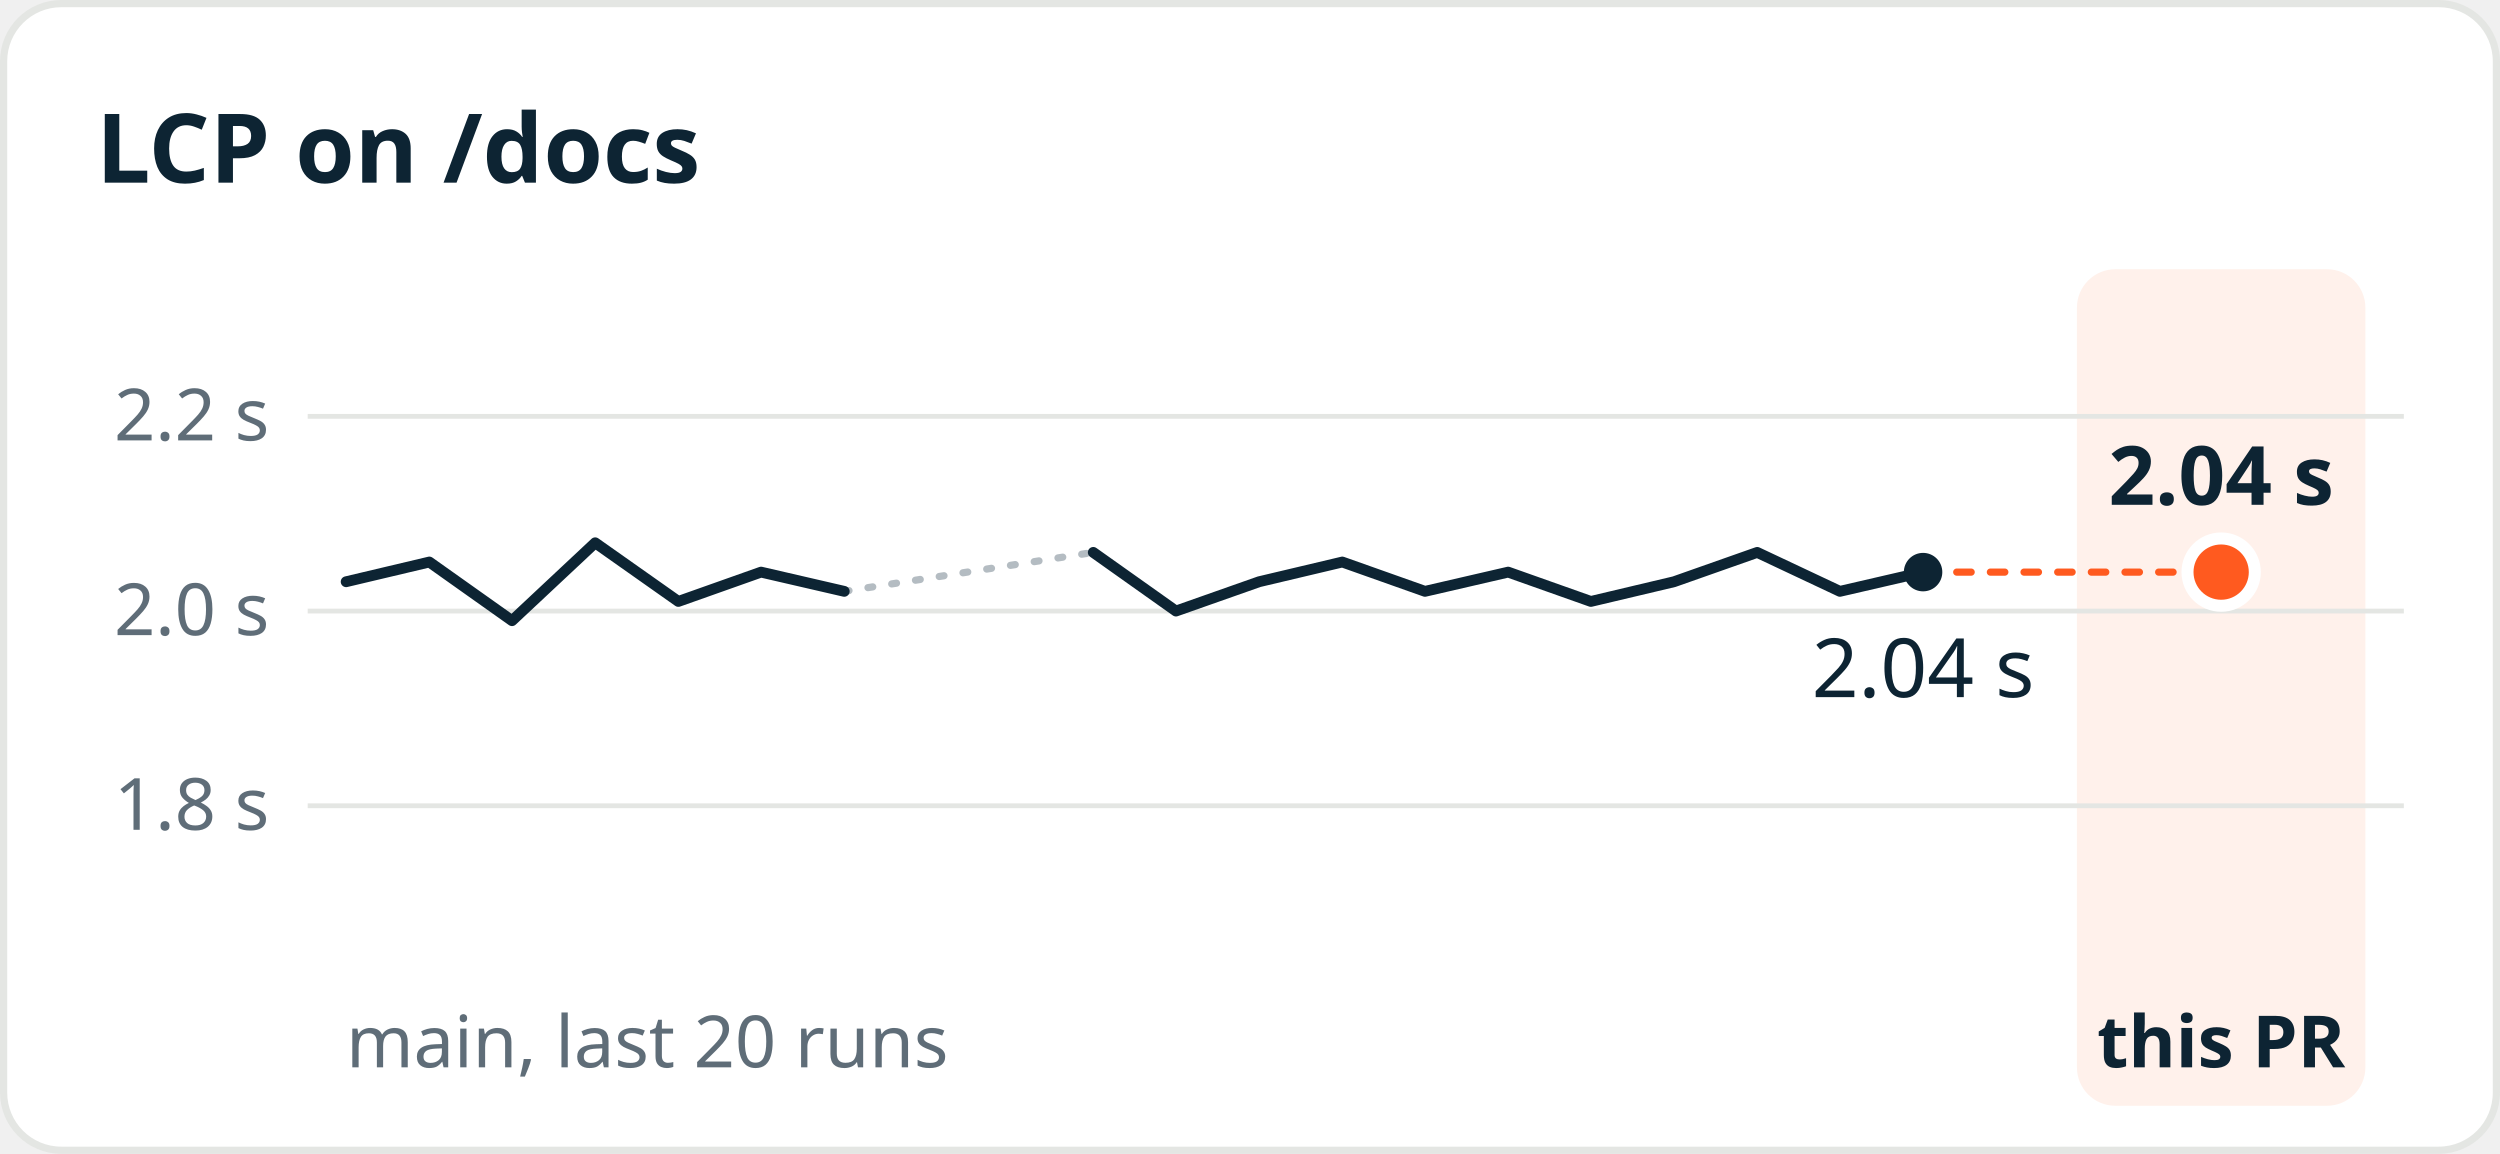
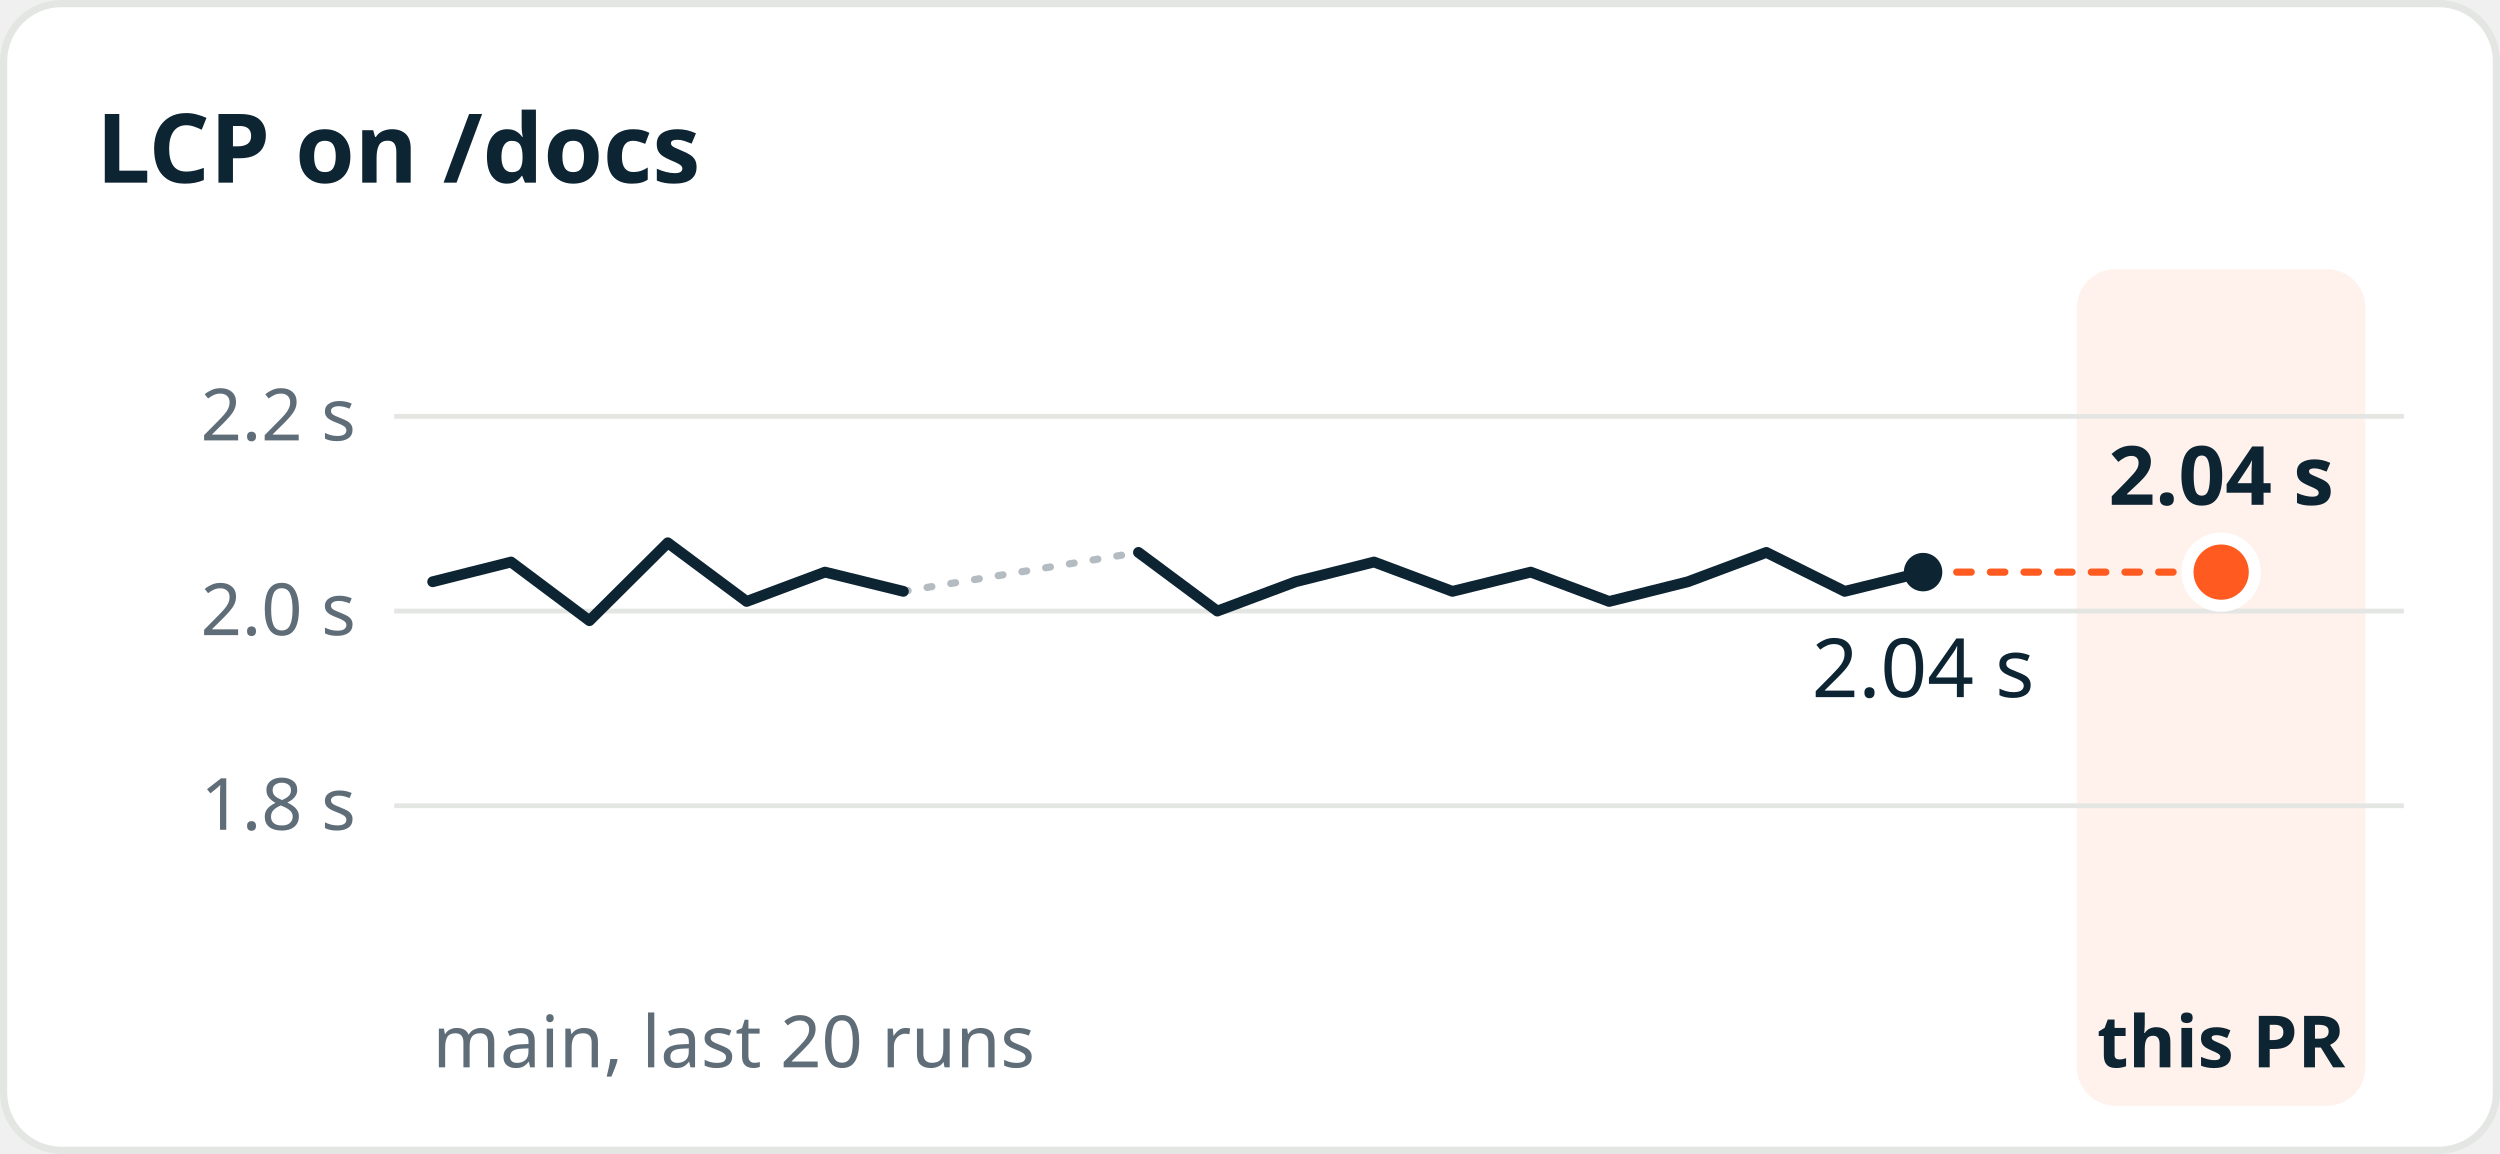
<svg xmlns="http://www.w3.org/2000/svg" width="520" height="240" viewBox="0 0 520 240" font-family="'Atkinson Hyperlegible', sans-serif">
  <rect x="0.75" y="0.75" width="518.5" height="238.5" rx="12" fill="#FFFFFF" stroke="#E4E6E3" stroke-width="1.5" />
  <rect x="432" y="56" width="60" height="174" rx="8" fill="#FFF1EB" />
-   <line x1="64" x2="500" y1="167.6" y2="167.6" stroke="#E4E6E3" stroke-width="1" />
-   <text x="56" y="172.6" font-size="15" font-weight="400" fill="#5F6D78" text-anchor="end">1.8 s</text>
-   <line x1="64" x2="500" y1="127.1" y2="127.1" stroke="#E4E6E3" stroke-width="1" />
-   <text x="56" y="132.1" font-size="15" font-weight="400" fill="#5F6D78" text-anchor="end">2.0 s</text>
-   <line x1="64" x2="500" y1="86.6" y2="86.6" stroke="#E4E6E3" stroke-width="1" />
-   <text x="56" y="91.6" font-size="15" font-weight="400" fill="#5F6D78" text-anchor="end">2.2 s</text>
+   <line x1="82" x2="500" y1="167.6" y2="167.6" stroke="#E4E6E3" stroke-width="1" />
+   <text x="74" y="172.6" font-size="15" font-weight="400" fill="#5F6D78" text-anchor="end">1.8 s</text>
+   <line x1="82" x2="500" y1="127.1" y2="127.1" stroke="#E4E6E3" stroke-width="1" />
+   <text x="74" y="132.1" font-size="15" font-weight="400" fill="#5F6D78" text-anchor="end">2.0 s</text>
+   <line x1="82" x2="500" y1="86.6" y2="86.6" stroke="#E4E6E3" stroke-width="1" />
+   <text x="74" y="91.6" font-size="15" font-weight="400" fill="#5F6D78" text-anchor="end">2.2 s</text>
  <text x="20" y="38" font-size="20" font-weight="700" fill="#0D2433" text-anchor="start">LCP on /docs</text>
-   <line x1="175.6" y1="123" x2="227.4" y2="114.9" stroke="#B4BCC2" stroke-width="1.5" stroke-dasharray="1 4" stroke-linecap="round" />
-   <path d="M72 121 L89.3 116.9 L106.5 129.1 L123.8 112.9 L141.1 125.1 L158.3 119 L175.6 123" fill="none" stroke="#0D2433" stroke-width="2.25" stroke-linejoin="round" stroke-linecap="round" />
-   <path d="M227.4 114.9 L244.6 127.1 L261.9 121 L279.2 116.9 L296.4 123 L313.7 119 L330.9 125.1 L348.2 121 L365.5 114.9 L382.7 123 L400 119" fill="none" stroke="#0D2433" stroke-width="2.25" stroke-linejoin="round" stroke-linecap="round" />
+   <line x1="187.9" y1="123" x2="236.8" y2="114.9" stroke="#B4BCC2" stroke-width="1.5" stroke-dasharray="1 4" stroke-linecap="round" />
+   <path d="M90 121 L106.3 116.9 L122.6 129.1 L138.9 112.9 L155.3 125.1 L171.6 119 L187.9 123" fill="none" stroke="#0D2433" stroke-width="2.25" stroke-linejoin="round" stroke-linecap="round" />
+   <path d="M236.8 114.9 L253.2 127.1 L269.5 121 L285.8 116.9 L302.1 123 L318.4 119 L334.7 125.1 L351.1 121 L367.4 114.9 L383.7 123 L400 119" fill="none" stroke="#0D2433" stroke-width="2.25" stroke-linejoin="round" stroke-linecap="round" />
  <line x1="400" y1="119" x2="462" y2="119" stroke="#FF5A1F" stroke-width="1.5" stroke-dasharray="3 4" stroke-linecap="round" />
  <circle cx="462" cy="119" r="7" fill="#FF5A1F" stroke="#FFFFFF" stroke-width="2.5" />
  <text x="462" y="105" font-size="17" font-weight="700" fill="#0D2433" text-anchor="middle" stroke="#FFF1EB" stroke-width="4" stroke-linejoin="round" paint-order="stroke">2.04 s</text>
  <circle cx="400" cy="119" r="4" fill="#0D2433" />
  <text x="400" y="145" font-size="17" font-weight="400" fill="#0D2433" text-anchor="middle" stroke="#FFFFFF" stroke-width="4" stroke-linejoin="round" paint-order="stroke">2.04 s</text>
-   <text x="72" y="222" font-size="15" font-weight="400" fill="#5F6D78" text-anchor="start">main, last 20 runs</text>
+   <text x="90" y="222" font-size="15" font-weight="400" fill="#5F6D78" text-anchor="start">main, last 20 runs</text>
  <text x="462" y="222" font-size="15" font-weight="700" fill="#0D2433" text-anchor="middle">this PR</text>
</svg>
